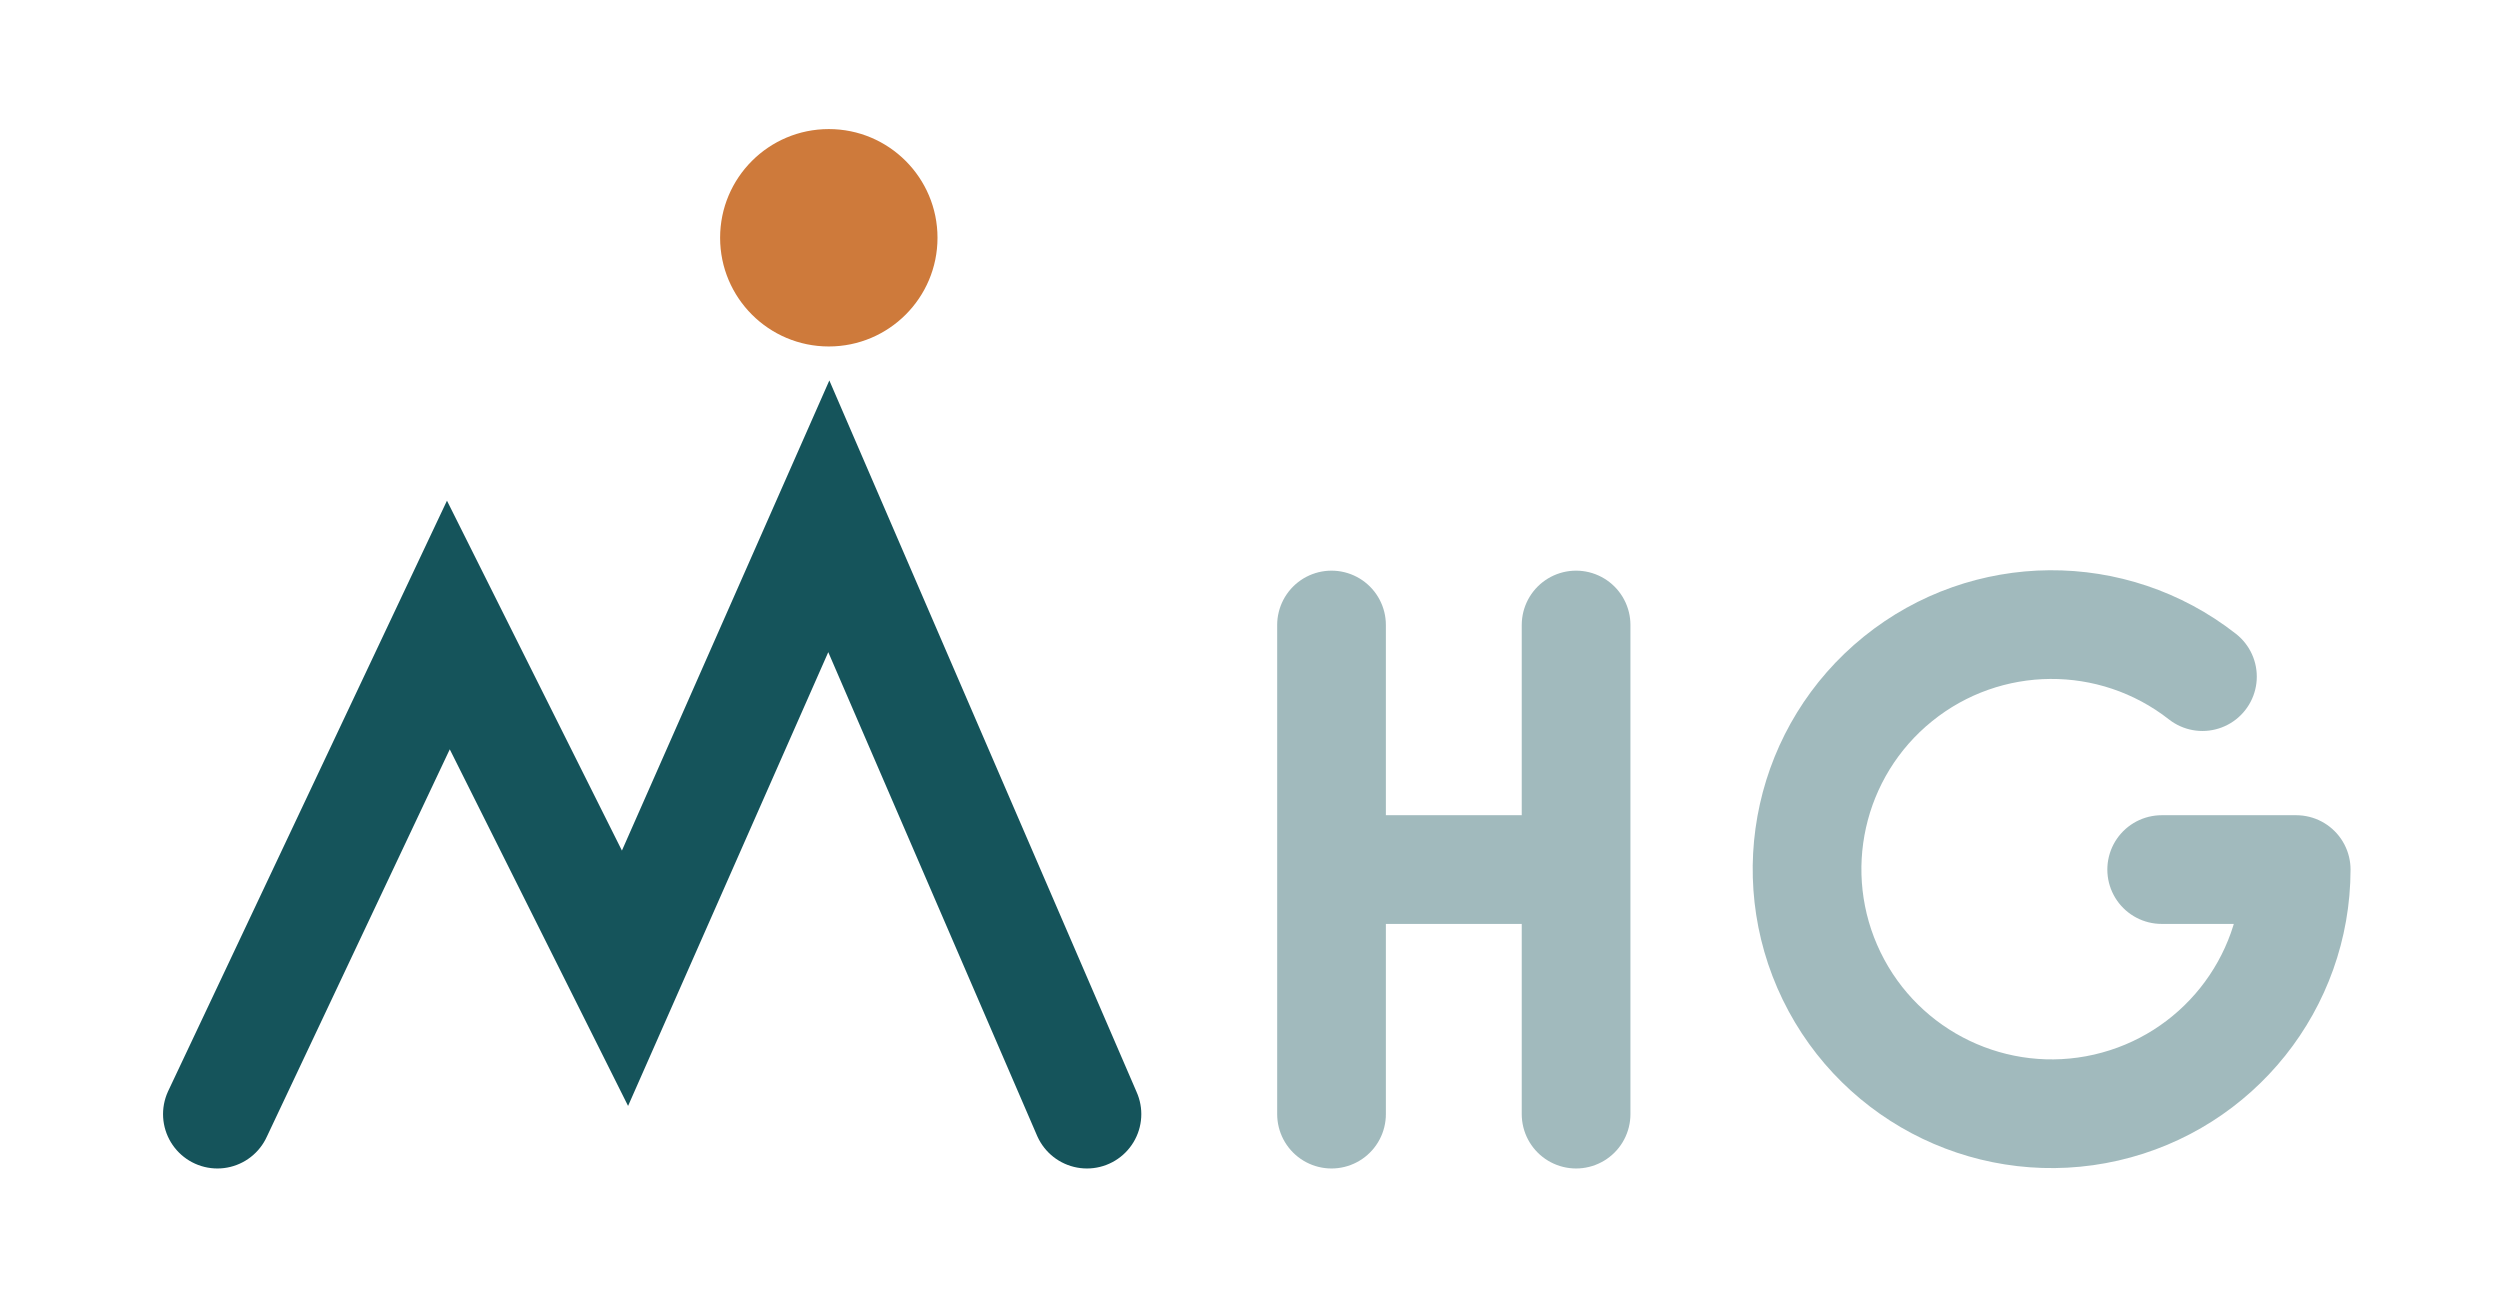
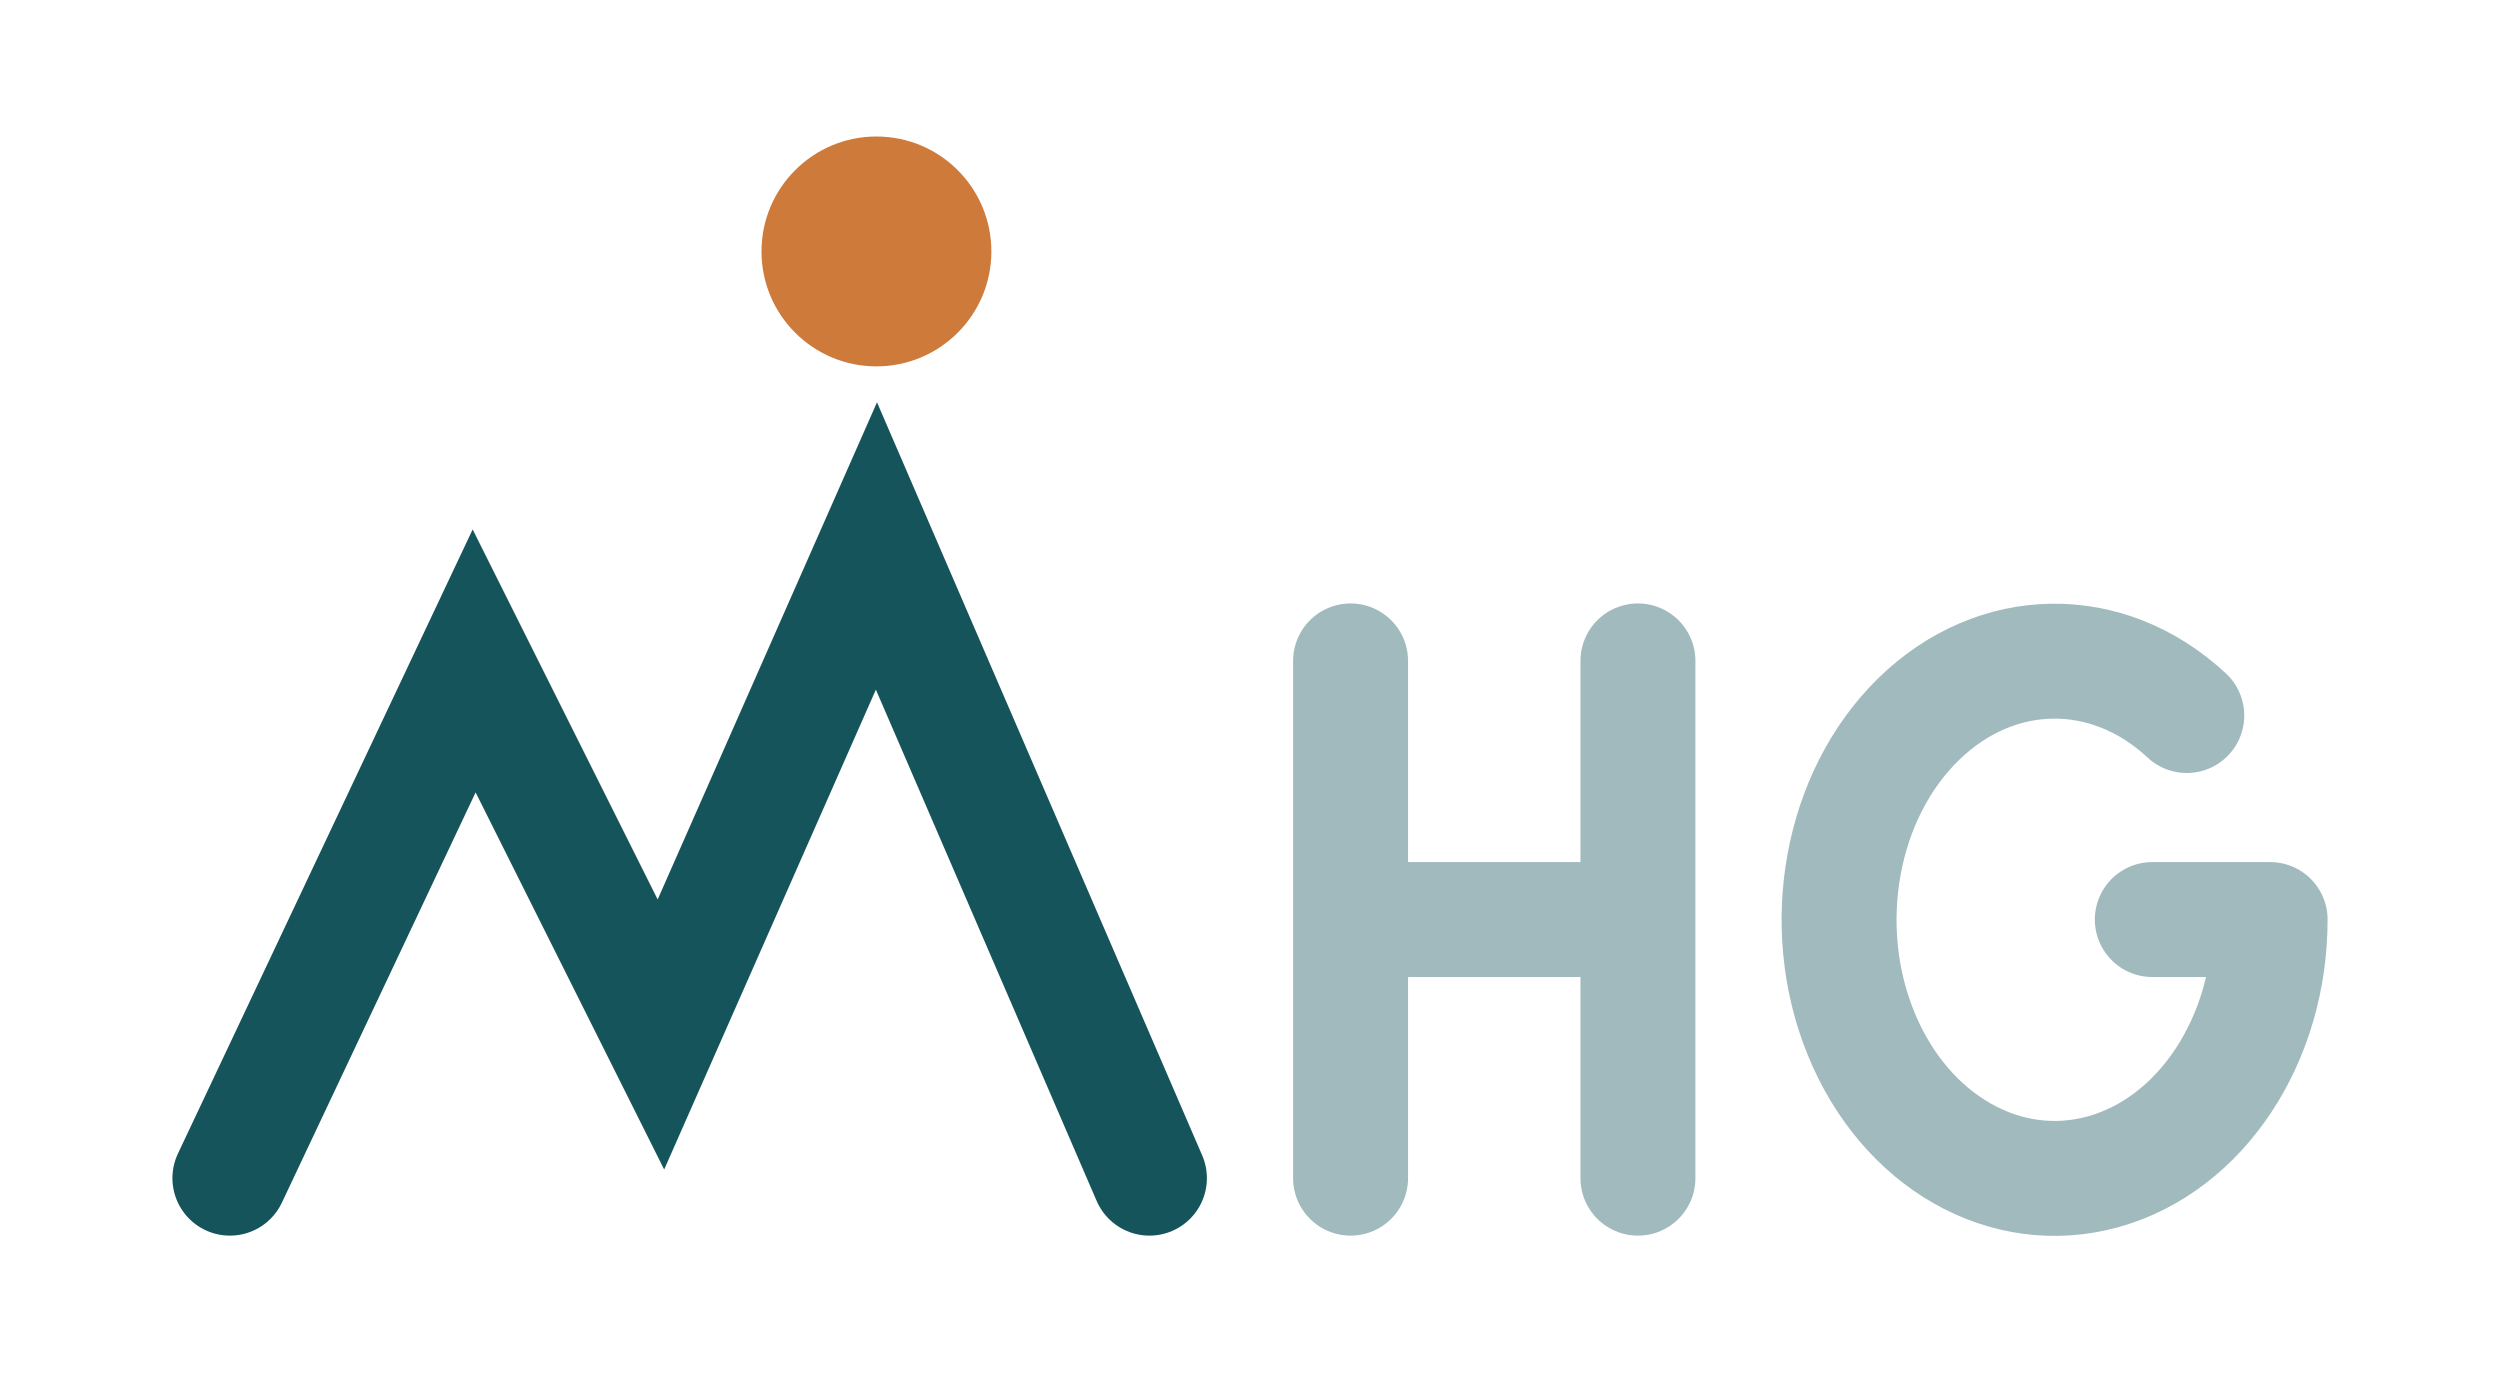
- <svg xmlns="http://www.w3.org/2000/svg" width="184" height="96" viewBox="0 0 184 96" role="img" aria-label="Written in Water — H and G beside the mountain">
+ <svg xmlns="http://www.w3.org/2000/svg" width="174" height="96" viewBox="0 0 174 96" role="img" aria-label="Written in Water — H and G beside the mountain">
  <path d="M 16 82 L 33 46 L 46 72 L 61 38 L 80 82" fill="none" stroke="#15545B" stroke-width="8" stroke-linecap="round" stroke-linejoin="miter" />
  <circle cx="61" cy="17.5" r="8" fill="#CE7A3B" />
-   <path d="M 98 82 L 98 46 M 98 64 L 116 64 M 116 46 L 116 82" fill="none" stroke="#15545B" stroke-width="8" stroke-linecap="round" stroke-linejoin="round" stroke-opacity="0.4" />
-   <path d="M 162.1 49.8 A 18 18 0 1 0 169 64 L 159.1 64" fill="none" stroke="#15545B" stroke-width="8" stroke-linecap="round" stroke-linejoin="round" stroke-opacity="0.4" />
+   <path d="M 94 82 L 94 46 M 94 64 L 114 64 M 114 46 L 114 82" fill="none" stroke="#15545B" stroke-width="8" stroke-linecap="round" stroke-linejoin="round" stroke-opacity="0.4" />
+   <path d="M 152.2 49.8 A 15 18 0 1 0 158 64 L 149.8 64" fill="none" stroke="#15545B" stroke-width="8" stroke-linecap="round" stroke-linejoin="round" stroke-opacity="0.4" />
</svg>
